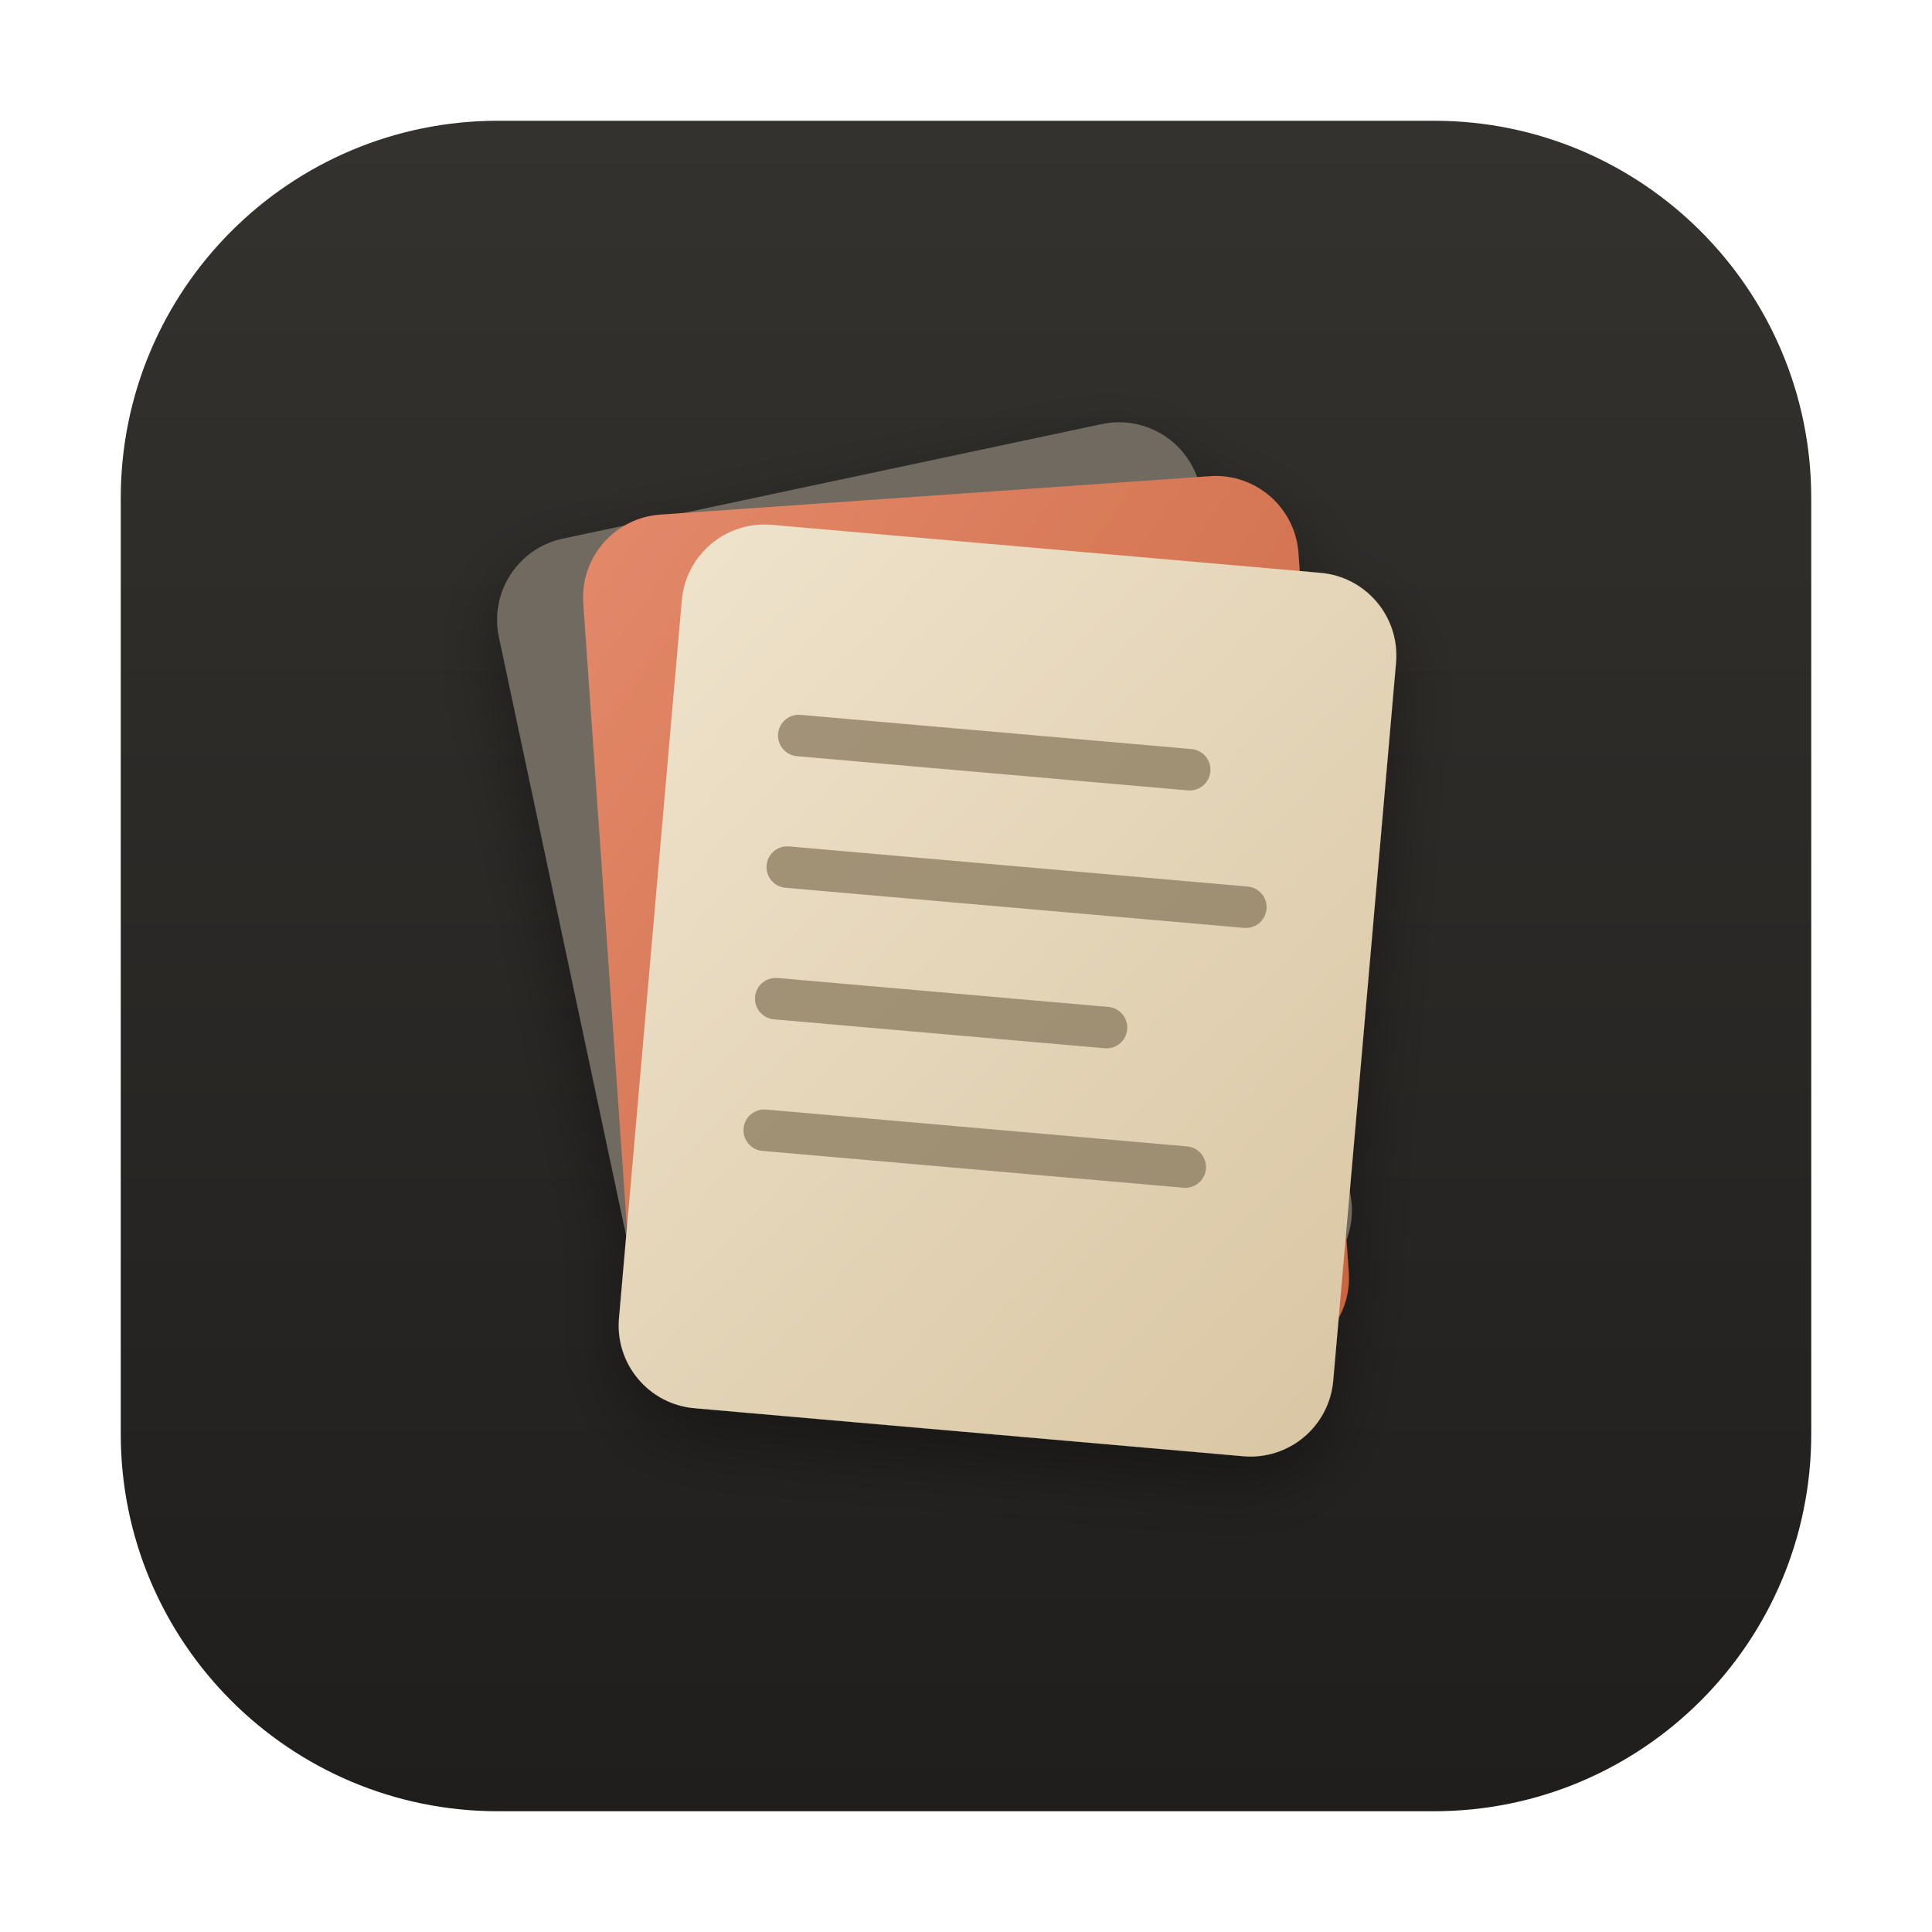
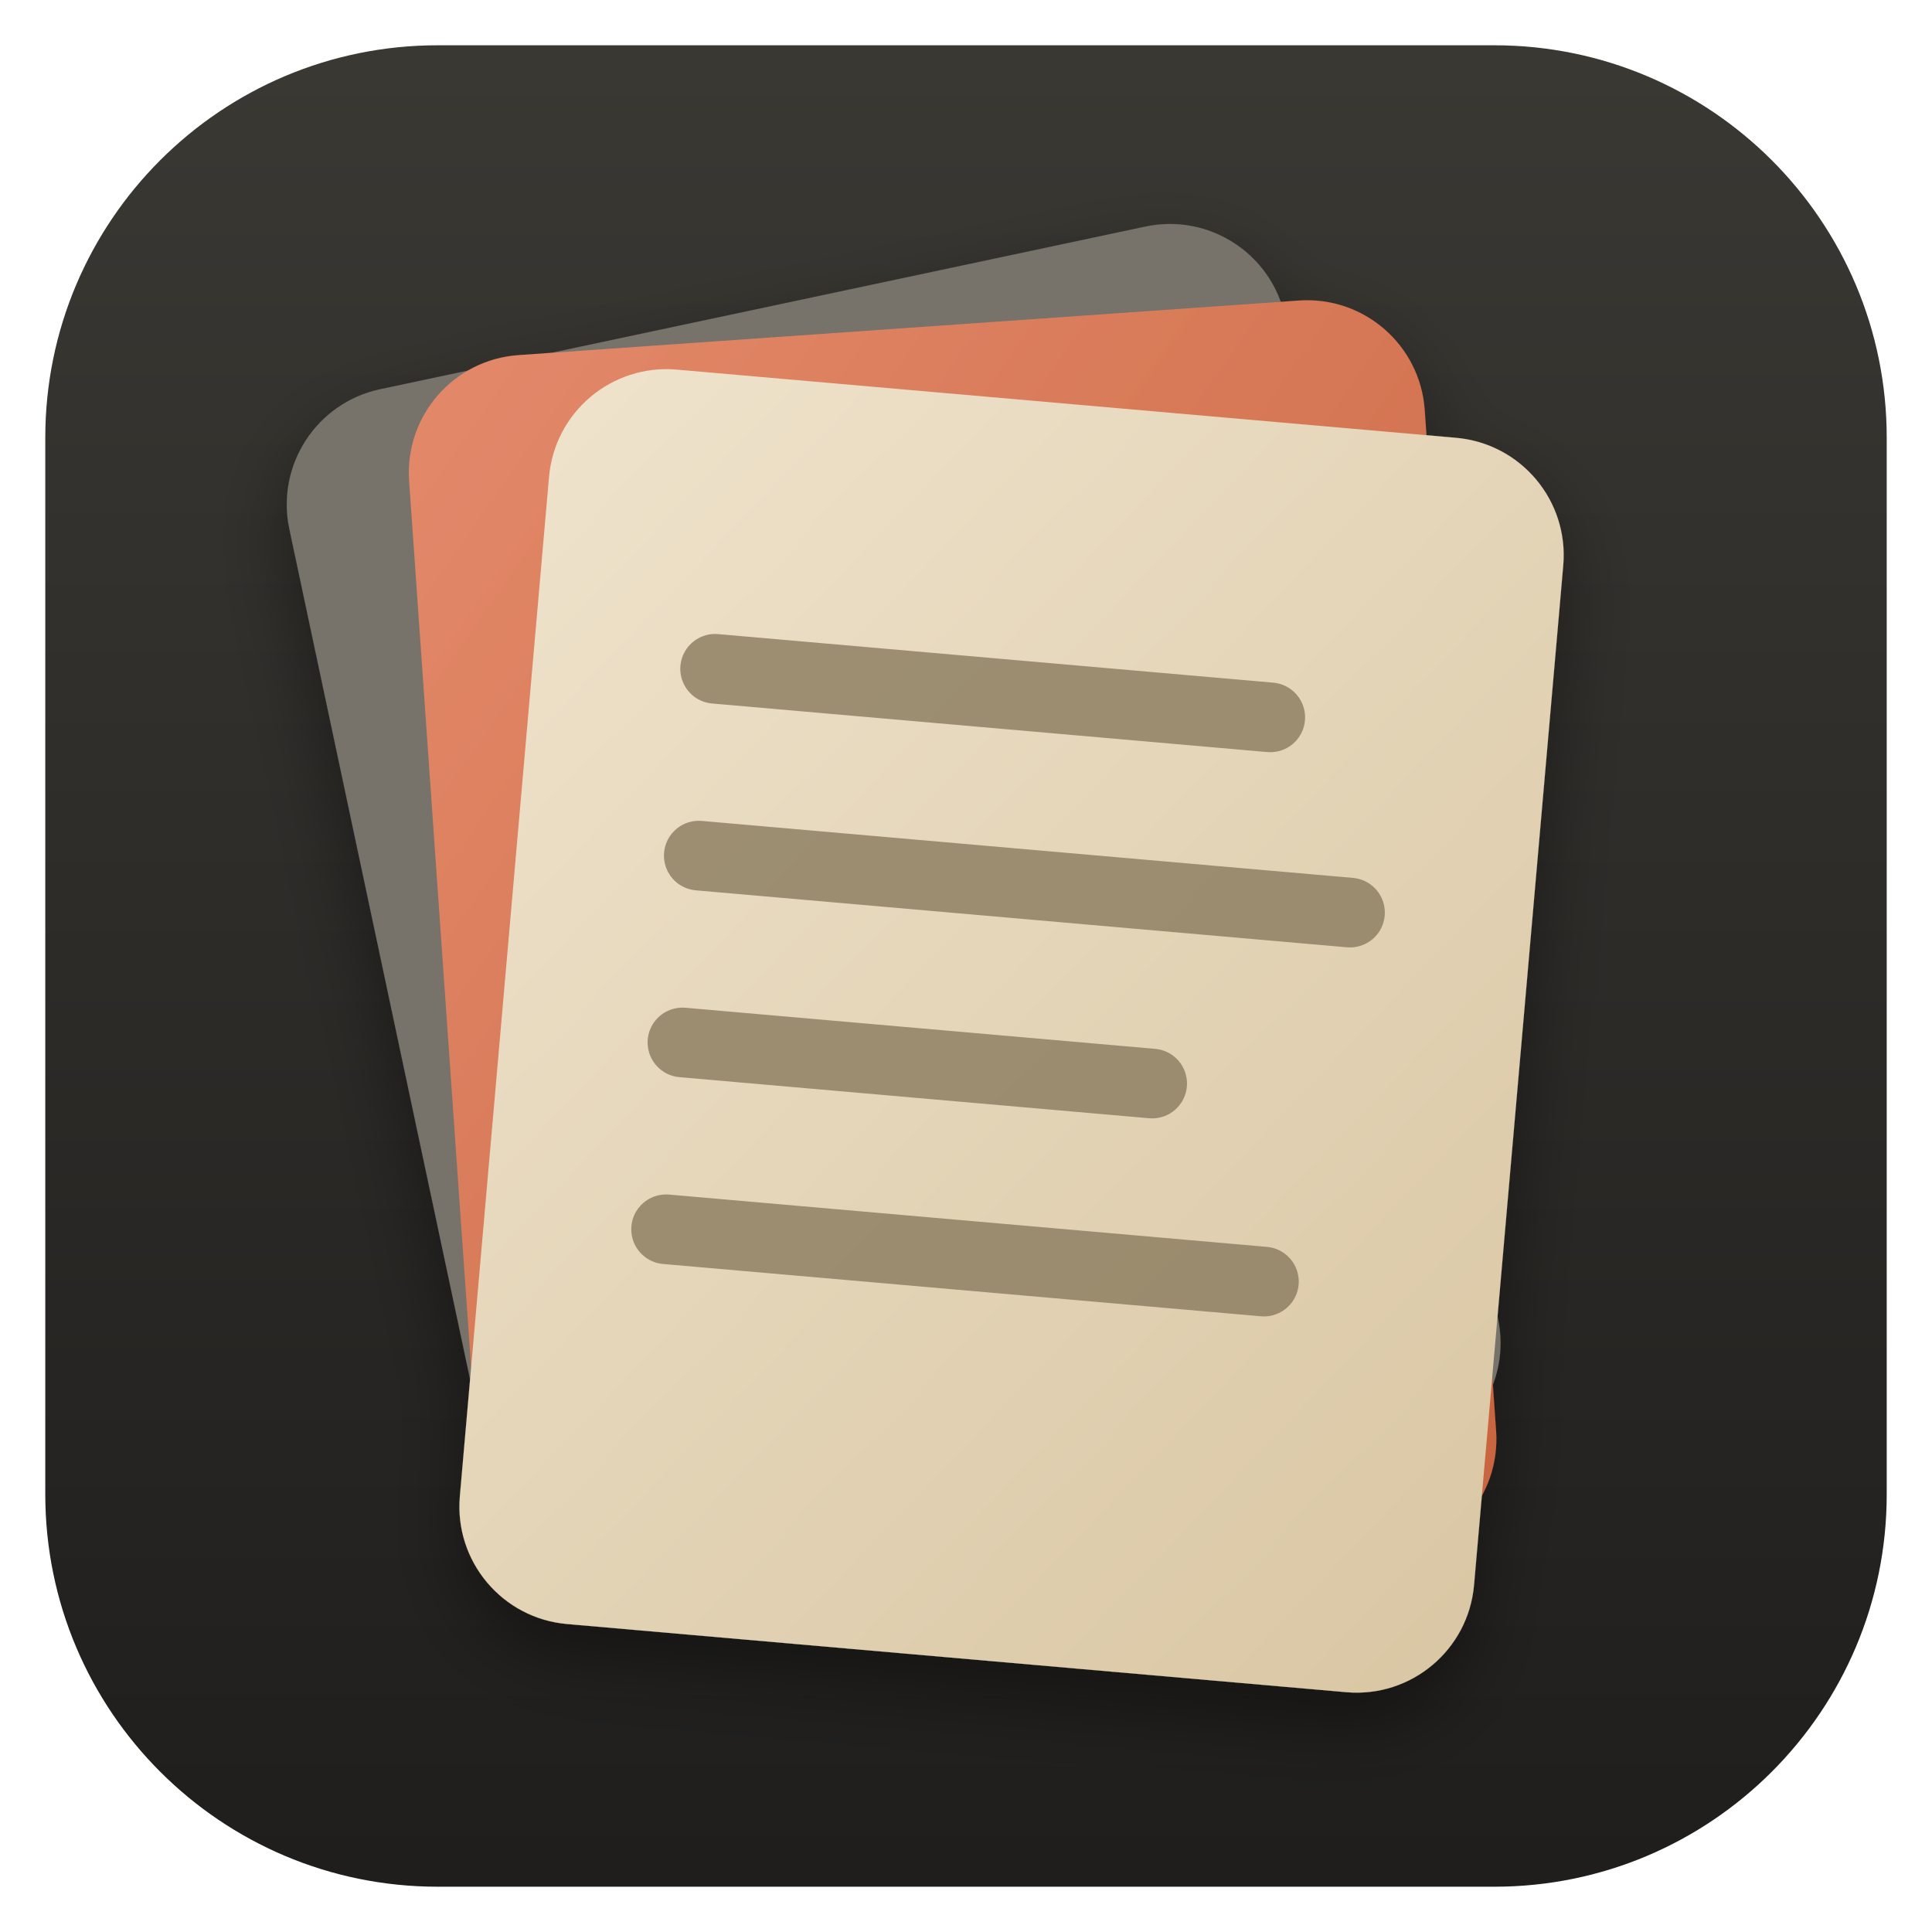
<svg xmlns="http://www.w3.org/2000/svg" width="1024" height="1024" viewBox="0 0 1024 1024">
  <defs>
    <linearGradient id="bg" x1="0" y1="0" x2="0" y2="1">
-       <stop offset="0" stop-color="#34322e" />
+       <stop offset="0" stop-color="#3a3833" />
      <stop offset="1" stop-color="#1f1e1d" />
    </linearGradient>
    <linearGradient id="a" x1="0" y1="0" x2="1" y2="1">
      <stop offset="0" stop-color="#e3896a" />
      <stop offset="1" stop-color="#c8643f" />
    </linearGradient>
    <linearGradient id="b" x1="0" y1="0" x2="1" y2="1">
      <stop offset="0" stop-color="#efe3cc" />
      <stop offset="1" stop-color="#d9c6a3" />
    </linearGradient>
    <filter id="s" x="-20%" y="-20%" width="140%" height="140%">
-       <feDropShadow dx="0" dy="14" stdDeviation="18" flood-color="#000" flood-opacity="0.35" />
+       <feDropShadow dx="0" dy="12" stdDeviation="14" flood-color="#000" flood-opacity="0.4" />
    </filter>
  </defs>
-   <rect x="64" y="64" width="896" height="896" rx="200" fill="url(#bg)" />
-   <g filter="url(#s)">
-     <rect x="300" y="250" width="380" height="470" rx="44" fill="#6f6a60" transform="rotate(-12 490 485)" />
-     <rect x="322" y="262" width="380" height="470" rx="44" fill="url(#a)" transform="rotate(-4 512 497)" />
-     <rect x="344" y="290" width="380" height="470" rx="44" fill="url(#b)" transform="rotate(5 534 525)" />
-   </g>
-   <g transform="rotate(5 534 525)" stroke="#8a7a5e" stroke-width="22" stroke-linecap="round" opacity="0.75">
-     <line x1="412" y1="400" x2="620" y2="400" />
-     <line x1="412" y1="470" x2="656" y2="470" />
-     <line x1="412" y1="540" x2="588" y2="540" />
-     <line x1="412" y1="610" x2="636" y2="610" />
+   <rect x="24" y="24" width="976" height="976" rx="208" fill="url(#bg)" />
+   <g transform="translate(512 518) scale(1.42) translate(-517 -505)">
+     <g filter="url(#s)">
+       <rect x="300" y="250" width="380" height="470" rx="44" fill="#77726a" transform="rotate(-12 490 485)" />
+       <rect x="322" y="262" width="380" height="470" rx="44" fill="url(#a)" transform="rotate(-4 512 497)" />
+       <rect x="344" y="290" width="380" height="470" rx="44" fill="url(#b)" transform="rotate(5 534 525)" />
+     </g>
+     <g transform="rotate(5 534 525)" stroke="#8a7a5e" stroke-width="26" stroke-linecap="round" opacity="0.8">
+       <line x1="412" y1="400" x2="620" y2="400" />
+       <line x1="412" y1="470" x2="656" y2="470" />
+       <line x1="412" y1="540" x2="588" y2="540" />
+       <line x1="412" y1="610" x2="636" y2="610" />
+     </g>
  </g>
</svg>
